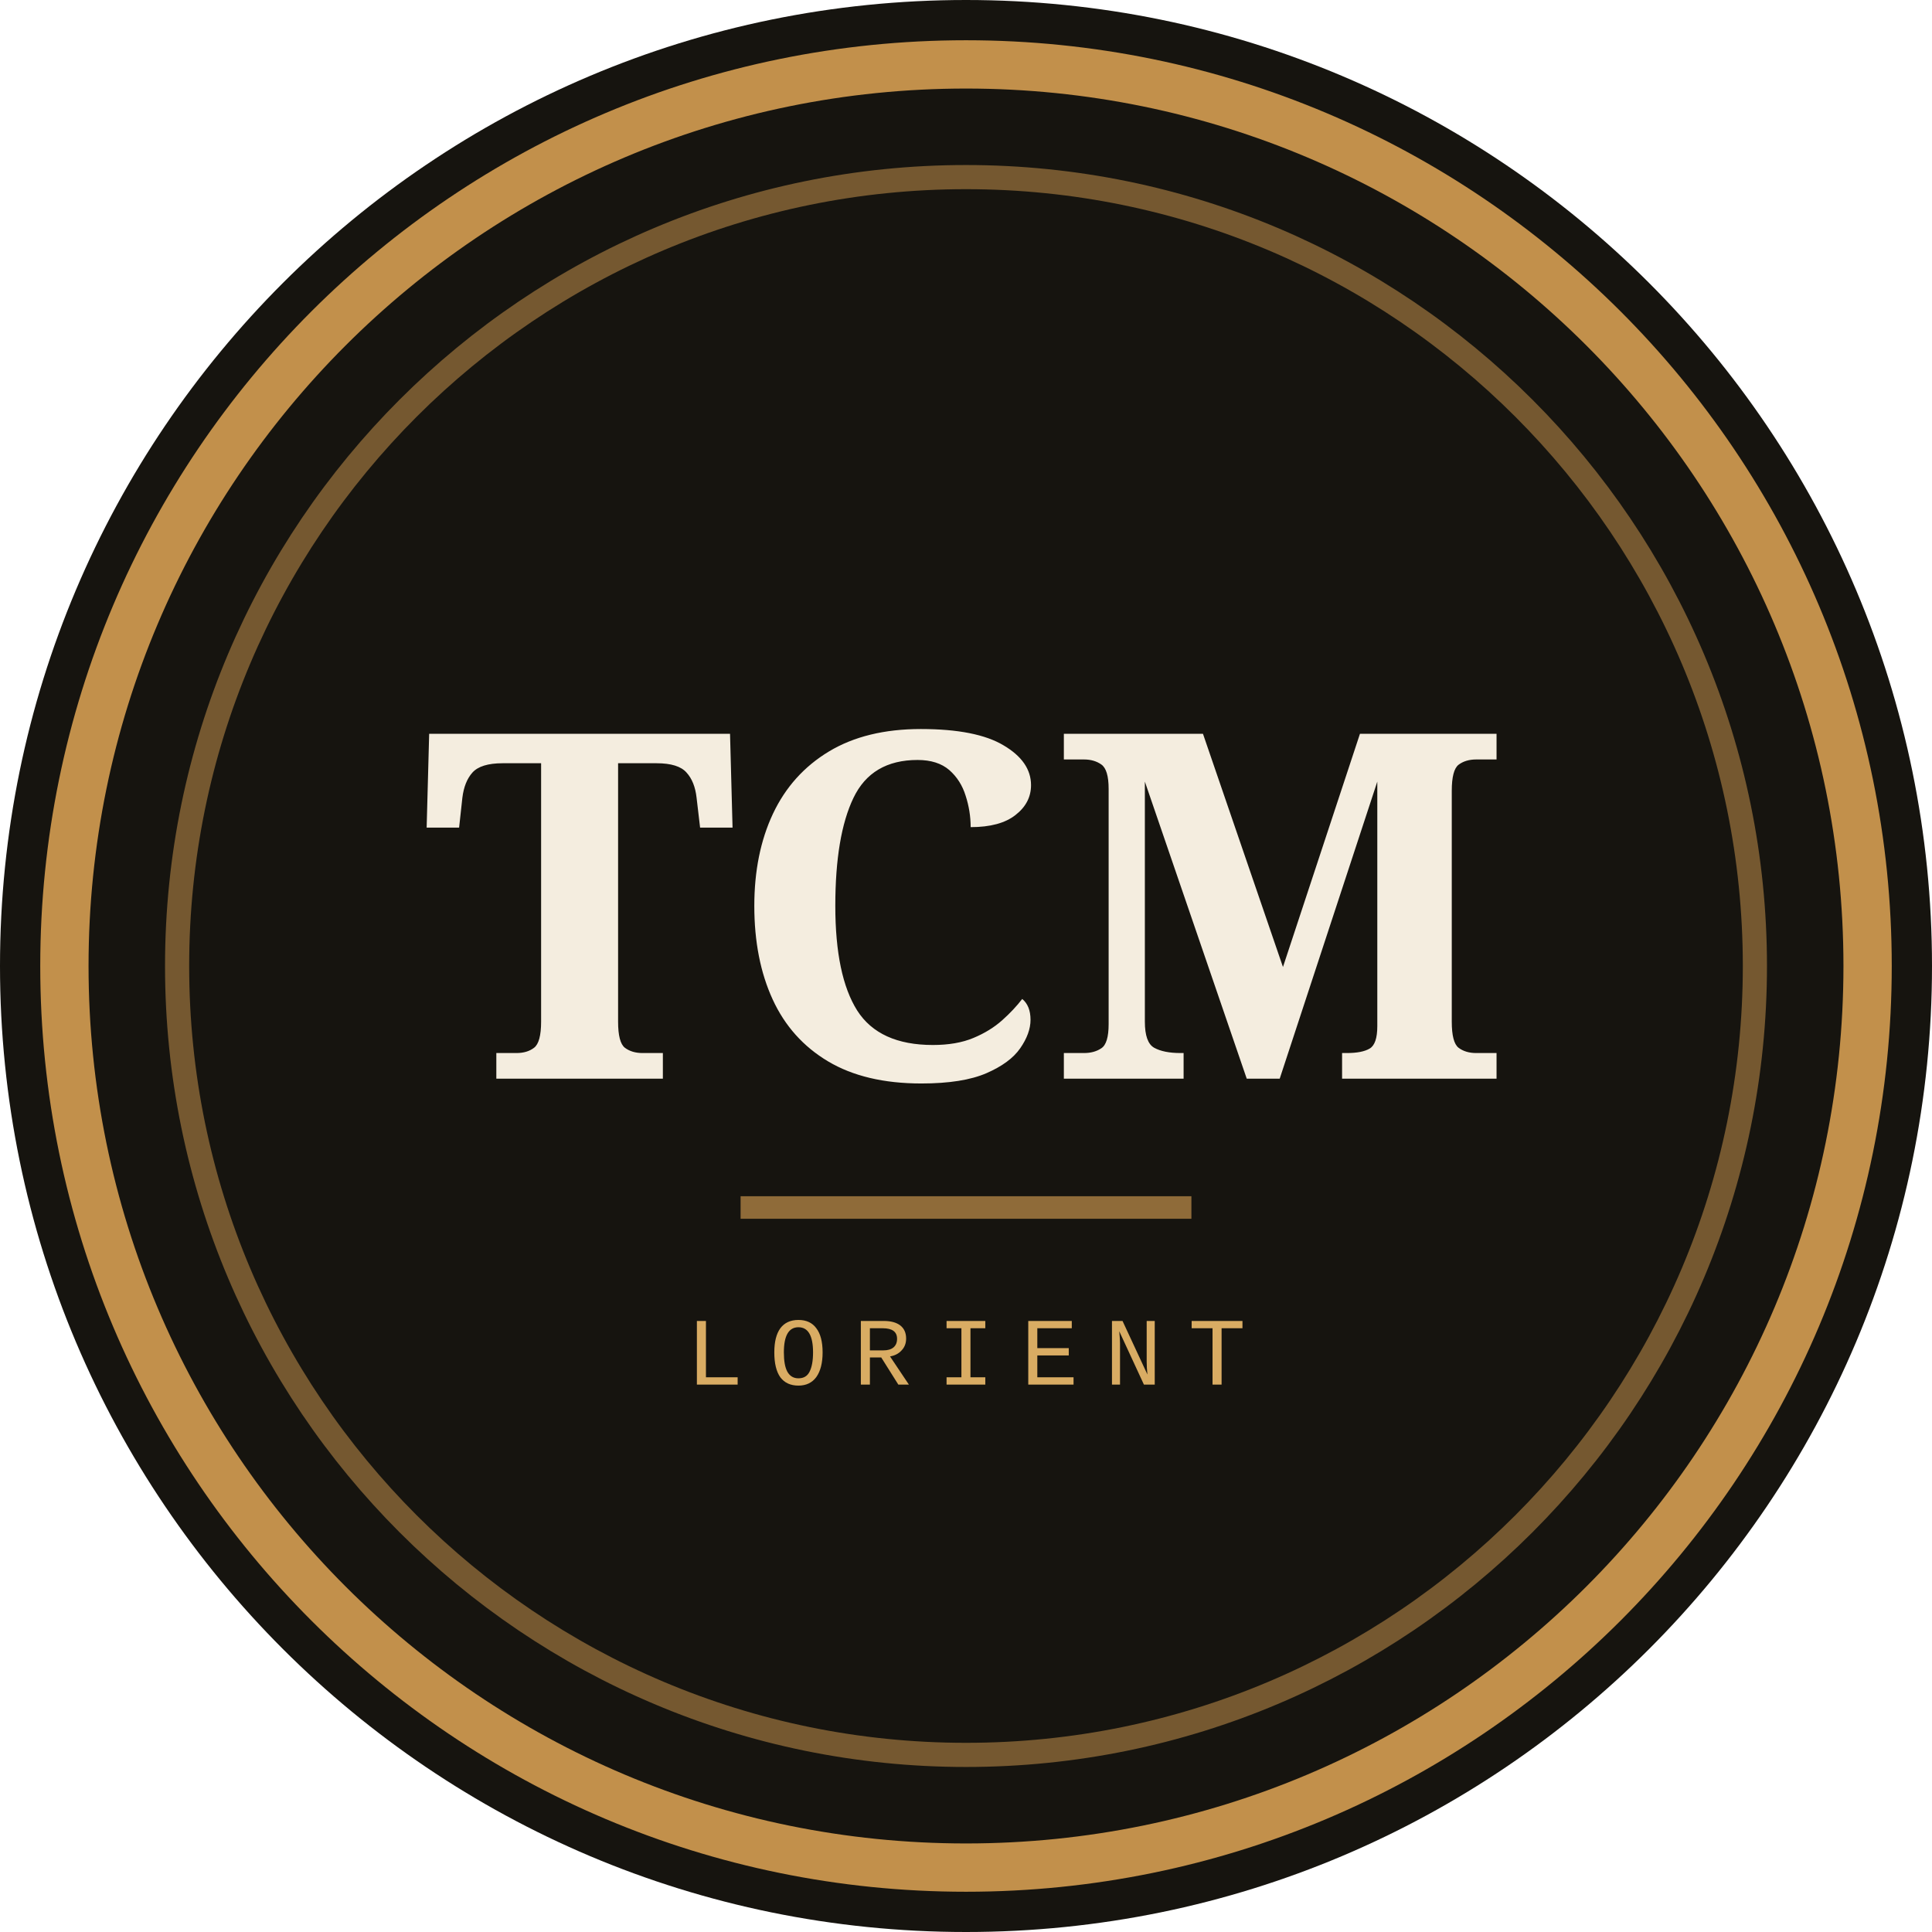
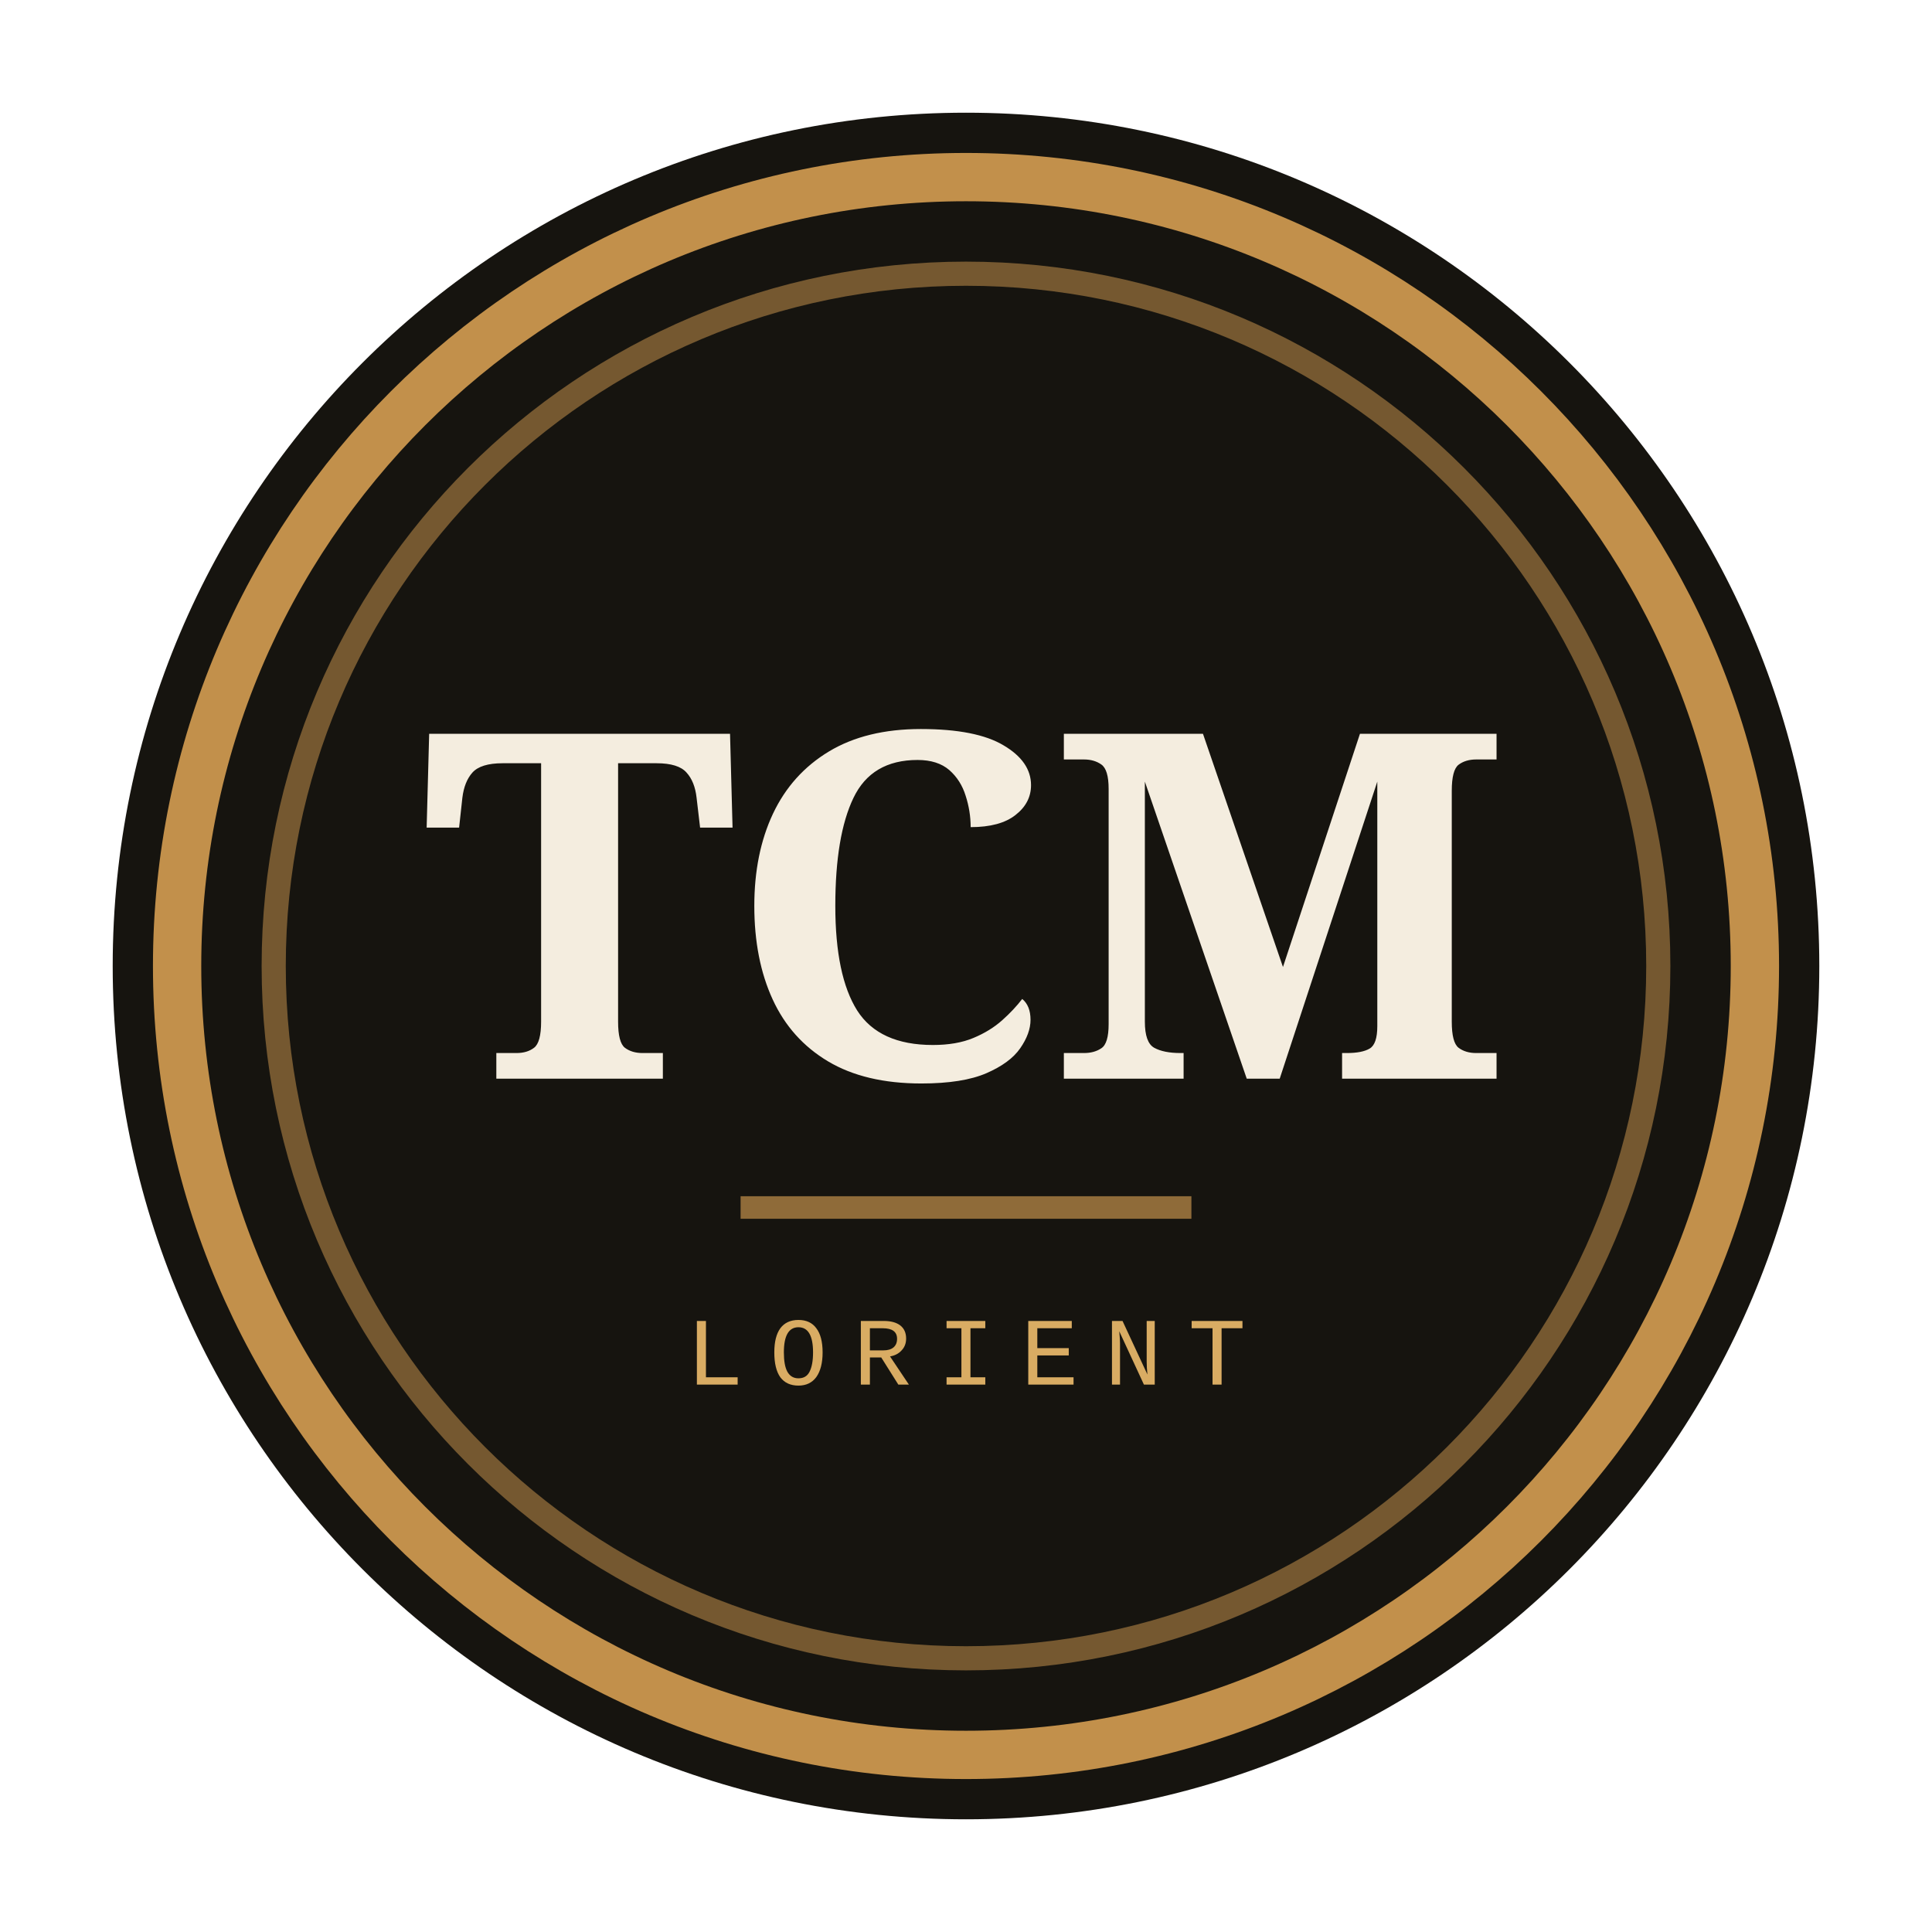
<svg xmlns="http://www.w3.org/2000/svg" viewBox="0 0 120 120" width="120" height="120" role="img" aria-label="TCM Agencement">
  <defs>
    <style>
      .wm{font-family:Georgia,serif;font-weight:600}
      .mo{font-family:'Space Mono','Courier New',monospace}</style>
  </defs>
-   <circle cx="60" cy="60" r="60" fill="#16140F" />
-   <circle cx="60" cy="60" r="56" fill="none" stroke="#C2904B" stroke-width="3" />
-   <circle cx="60" cy="60" r="49" fill="none" stroke="#C2904B" stroke-width="1.5" opacity="0.55" />
+   <circle cx="60" cy="60" r="53" fill="#16140F" />
+   <circle cx="60" cy="60" r="49" fill="none" stroke="#C2904B" stroke-width="3" />
+   <circle cx="60" cy="60" r="43" fill="none" stroke="#C2904B" stroke-width="1.5" opacity="0.55" />
  <text x="60" y="67" text-anchor="middle" class="wm" font-size="30" fill="#F4EDDF">TCM</text>
  <line x1="46" y1="75" x2="74" y2="75" stroke="#C2904B" stroke-width="1.4" opacity="0.7" />
  <text x="60" y="86" text-anchor="middle" class="mo" font-size="6" letter-spacing="1.6" fill="#D9AC63">LORIENT</text>
</svg>
